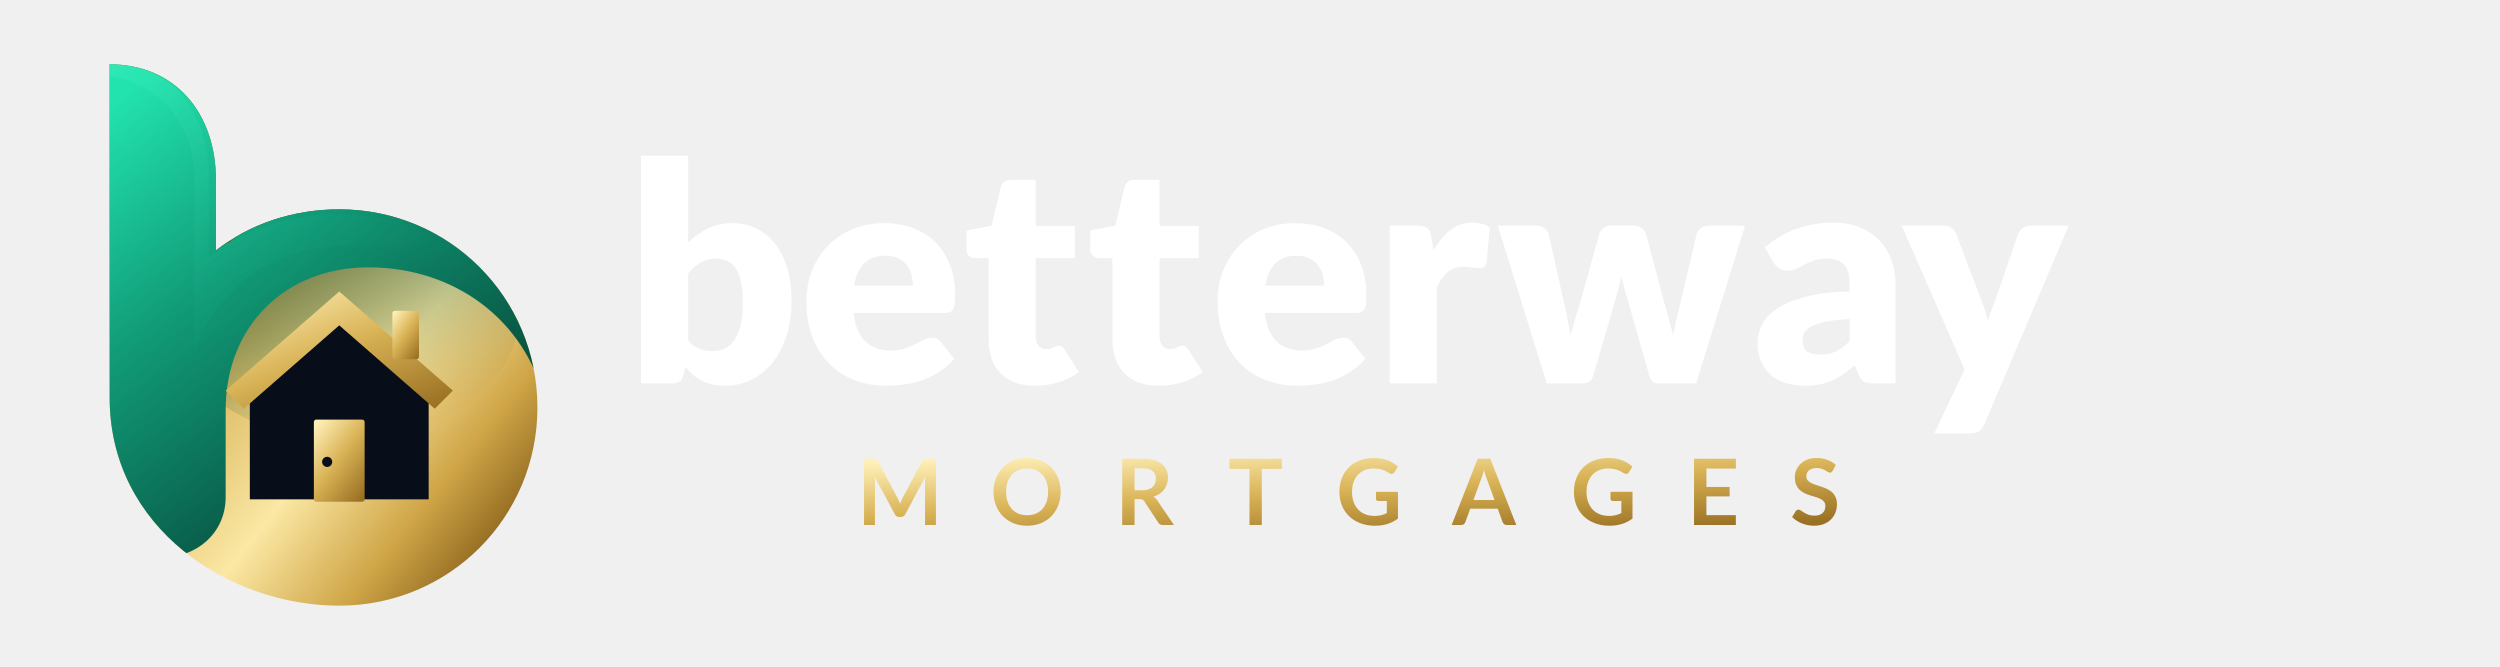
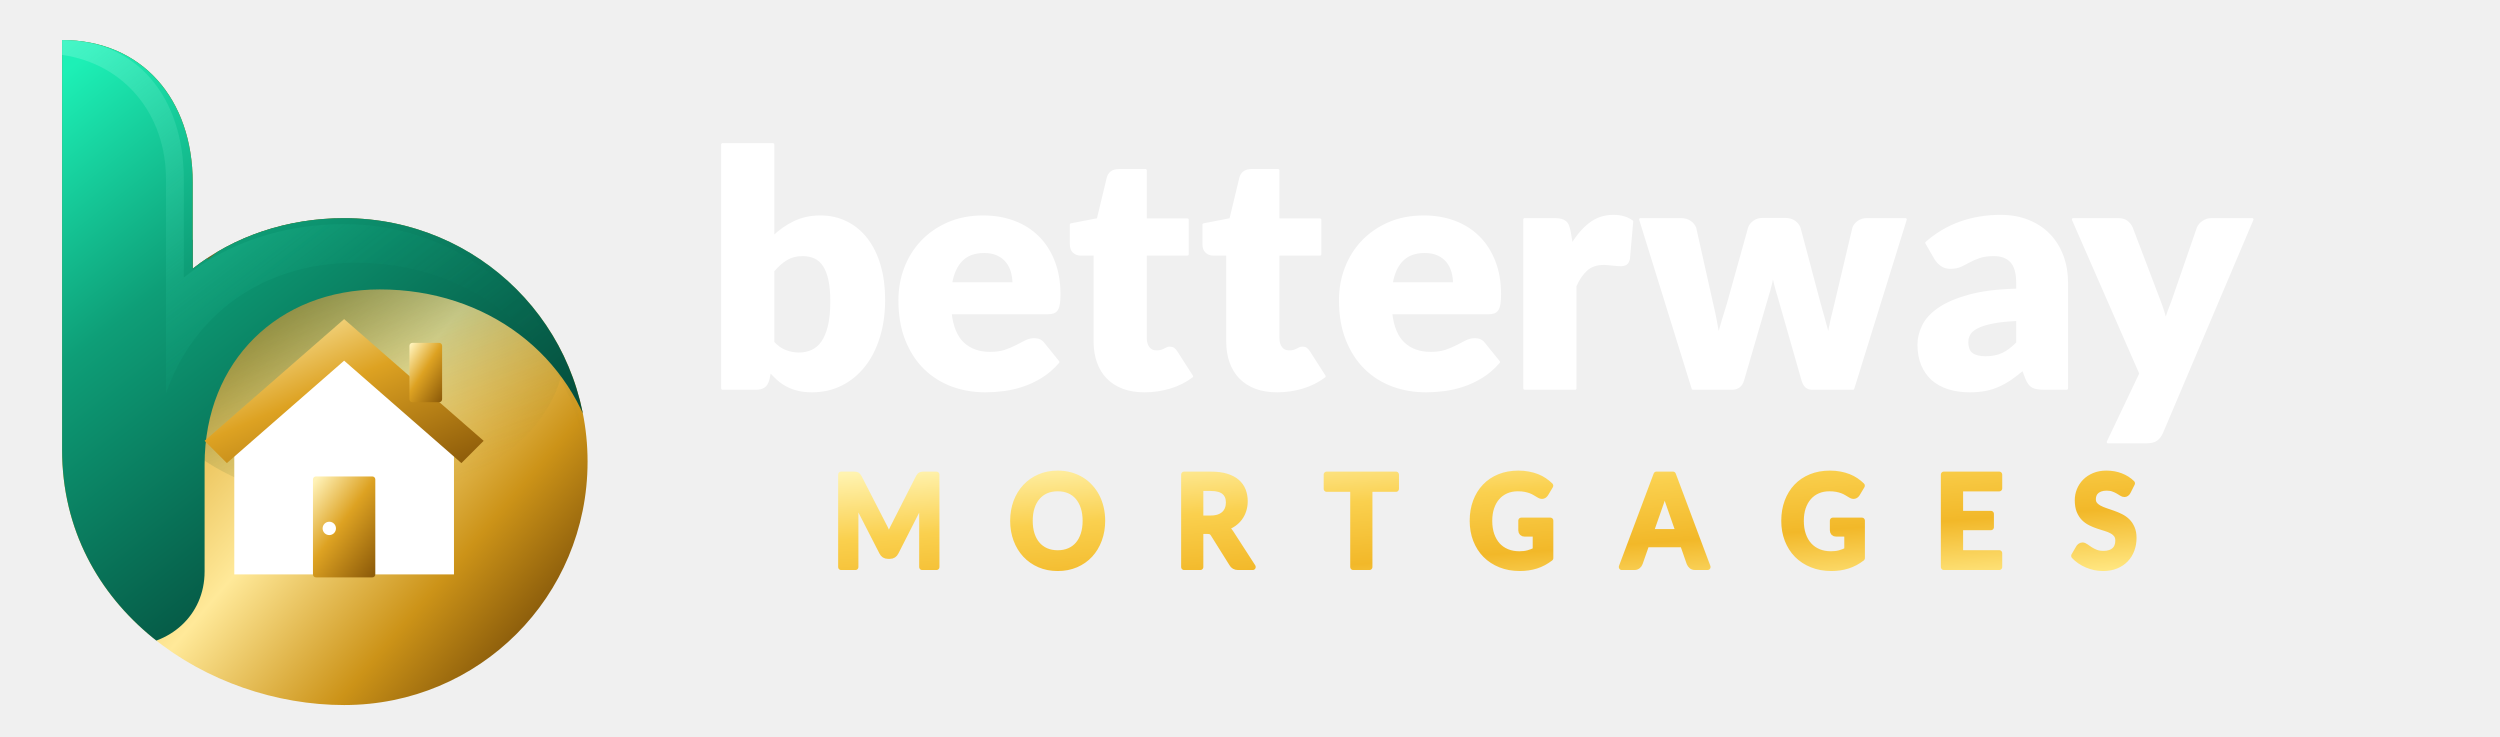
- <svg xmlns="http://www.w3.org/2000/svg" viewBox="0 0 1200 320" width="1200" height="320">
+ <svg xmlns="http://www.w3.org/2000/svg" viewBox="0 0 1120 330" width="1120" height="330">
  <defs>
-     <linearGradient id="bw-emerald" x1="12%" y1="4%" x2="72%" y2="96%">
-       <stop offset="0%" stop-color="#22E2AD" />
-       <stop offset="38%" stop-color="#119C78" />
-       <stop offset="78%" stop-color="#095E4A" />
-       <stop offset="100%" stop-color="#053B2E" />
+     <linearGradient id="bw-emerald" x1="10%" y1="2%" x2="76%" y2="96%">
+       <stop offset="0%" stop-color="#1DF0B6" />
+       <stop offset="34%" stop-color="#0E9E77" />
+       <stop offset="74%" stop-color="#065E49" />
+       <stop offset="100%" stop-color="#033A2C" />
    </linearGradient>
    <linearGradient id="bw-emerald-hi" x1="0%" y1="0%" x2="100%" y2="100%">
-       <stop offset="0%" stop-color="#34F0BC" stop-opacity="0.55" />
-       <stop offset="60%" stop-color="#119C78" stop-opacity="0.10" />
-       <stop offset="100%" stop-color="#053B2E" stop-opacity="0" />
+       <stop offset="0%" stop-color="#5CFAD0" stop-opacity="0.65" />
+       <stop offset="55%" stop-color="#11A57E" stop-opacity="0.16" />
+       <stop offset="100%" stop-color="#033A2C" stop-opacity="0" />
    </linearGradient>
    <linearGradient id="bw-inner-depth" x1="25%" y1="0%" x2="75%" y2="100%">
-       <stop offset="0%" stop-color="#063D2F" stop-opacity="0.72" />
-       <stop offset="52%" stop-color="#0B5442" stop-opacity="0.28" />
-       <stop offset="100%" stop-color="#D4AE52" stop-opacity="0" />
+       <stop offset="0%" stop-color="#053A2C" stop-opacity="0.68" />
+       <stop offset="52%" stop-color="#0B5744" stop-opacity="0.24" />
+       <stop offset="100%" stop-color="#D9A324" stop-opacity="0" />
    </linearGradient>
-     <linearGradient id="bw-gold" x1="15%" y1="15%" x2="88%" y2="85%">
-       <stop offset="0%" stop-color="#8C651D" />
-       <stop offset="32%" stop-color="#D4AE52" />
-       <stop offset="62%" stop-color="#FBE8A4" />
-       <stop offset="84%" stop-color="#CFA547" />
-       <stop offset="100%" stop-color="#8F671E" />
+     <linearGradient id="bw-gold" x1="14%" y1="12%" x2="88%" y2="88%">
+       <stop offset="0%" stop-color="#8A5C0C" />
+       <stop offset="28%" stop-color="#D9A124" />
+       <stop offset="58%" stop-color="#FFE999" />
+       <stop offset="82%" stop-color="#CC9318" />
+       <stop offset="100%" stop-color="#7B4F08" />
    </linearGradient>
-     <linearGradient id="bw-gold-roof" x1="10%" y1="0%" x2="90%" y2="100%">
-       <stop offset="0%" stop-color="#FFF0B8" />
-       <stop offset="48%" stop-color="#D9B356" />
-       <stop offset="100%" stop-color="#9A7123" />
+     <linearGradient id="bw-gold-roof" x1="8%" y1="0%" x2="92%" y2="100%">
+       <stop offset="0%" stop-color="#FFF2B8" />
+       <stop offset="46%" stop-color="#DDA222" />
+       <stop offset="100%" stop-color="#8F5D0A" />
    </linearGradient>
-     <linearGradient id="bw-navy-bg" x1="0%" y1="0%" x2="100%" y2="100%">
-       <stop offset="0%" stop-color="#12233D" />
-       <stop offset="100%" stop-color="#070E1A" />
+     <linearGradient id="bw-gold-word-light" x1="0%" y1="0%" x2="100%" y2="100%">
+       <stop offset="0%" stop-color="#7E5103" />
+       <stop offset="32%" stop-color="#B87E09" />
+       <stop offset="58%" stop-color="#9B6604" />
+       <stop offset="85%" stop-color="#B47908" />
+       <stop offset="100%" stop-color="#6B4301" />
+     </linearGradient>
+     <linearGradient id="bw-gold-word-dark" x1="0%" y1="0%" x2="100%" y2="100%">
+       <stop offset="0%" stop-color="#FFF3B0" />
+       <stop offset="35%" stop-color="#FAD04E" />
+       <stop offset="68%" stop-color="#F2B829" />
+       <stop offset="100%" stop-color="#FFE680" />
    </linearGradient>
    <clipPath id="bw-b-clip">
      <path d="M 108,36 C 162,36 196,76 196,132 L 196,190 C 224,168 260,156 298,156 C 389,156 462,229 462,320 C 462,411 389,484 298,484 C 207,484 108,420 108,312 Z" />
    </clipPath>
  </defs>
-   <g transform="translate(-10, 10) scale(0.58)">
+   <g transform="translate(-44, -6) scale(0.665)">
    <g clip-path="url(#bw-b-clip)">
      <rect x="90" y="30" width="390" height="470" fill="url(#bw-gold)" />
      <ellipse cx="302" cy="242" rx="145" ry="105" fill="url(#bw-inner-depth)" />
      <path d="M 96,30 L 206,30 L 206,184 C 232,162 266,150 304,150 C 394,150 468,224 468,314 C 452,248 394,204 322,204 C 254,204 204,252 204,322 L 204,394 C 204,424 180,444 152,444 C 120,444 96,400 96,312 Z" fill="url(#bw-emerald)" />
      <path d="M 108,36 C 158,36 190,74 190,130 L 190,196 C 220,172 258,160 298,160 C 382,160 448,222 458,302 C 442,232 380,186 306,186 C 242,186 196,222 178,274 L 178,130 C 178,86 150,52 108,46 Z" fill="url(#bw-emerald-hi)" />
    </g>
-     <path d="M 298,248 L 372,312 L 372,396 L 224,396 L 224,312 Z" fill="#070E1A" />
+     <path d="M 298,248 L 372,312 L 372,396 L 224,396 L 224,312 Z" fill="#FFFFFF" />
    <path d="M 298,224 L 392,306 L 377,321 L 298,252 L 219,321 L 204,306 Z" fill="url(#bw-gold-roof)" />
    <rect x="342" y="240" width="22" height="40" rx="2" fill="url(#bw-gold-roof)" />
    <rect x="277" y="330" width="42" height="68" rx="2" fill="url(#bw-gold-roof)" />
-     <circle cx="288" cy="365" r="4.2" fill="#070E1A" />
+     <circle cx="288" cy="365" r="4.5" fill="#FFFFFF" />
  </g>
-   <g transform="translate(300, 184)">
-     <path d="M 7.67,-0.00 L 7.67,-109.27 L 30.29,-109.27 L 30.29,-67.59 Q 34.67,-71.84 39.85,-74.35 Q 45.03,-76.88 51.53,-76.88 Q 57.97,-76.88 63.21,-74.23 Q 68.48,-71.61 72.20,-66.75 Q 75.92,-61.91 77.93,-55.05 Q 79.94,-48.18 79.94,-39.72 Q 79.94,-30.52 77.59,-23.00 Q 75.26,-15.47 70.99,-10.11 Q 66.73,-4.75 60.80,-1.78 Q 54.89,1.16 47.75,1.16 Q 44.30,1.16 41.61,0.50 Q 38.92,-0.14 36.64,-1.35 Q 34.38,-2.55 32.51,-4.22 Q 30.66,-5.91 28.90,-7.89 L 28.11,-4.08 Q 27.51,-1.76 26.19,-0.87 Q 24.89,-0.00 22.70,-0.00 L 7.67,-0.00 Z M 43.57,-59.86 Q 39.42,-59.86 36.34,-58.03 Q 33.28,-56.21 30.29,-52.70 L 30.29,-20.58 Q 32.85,-17.75 35.84,-16.61 Q 38.83,-15.47 41.91,-15.47 Q 45.12,-15.47 47.81,-16.68 Q 50.51,-17.88 52.45,-20.62 Q 54.38,-23.36 55.48,-27.85 Q 56.57,-32.35 56.57,-38.92 Q 56.57,-44.60 55.73,-48.57 Q 54.89,-52.56 53.24,-55.07 Q 51.60,-57.60 49.16,-58.72 Q 46.72,-59.86 43.57,-59.86 Z M 124.45,-76.88 Q 131.98,-76.88 138.21,-74.53 Q 144.46,-72.20 148.95,-67.73 Q 153.45,-63.28 155.96,-56.83 Q 158.49,-50.37 158.49,-42.20 Q 158.49,-39.65 158.26,-38.03 Q 158.03,-36.43 157.44,-35.47 Q 156.87,-34.54 155.89,-34.17 Q 154.91,-33.81 153.38,-33.81 L 109.72,-33.81 Q 110.81,-24.32 115.49,-20.03 Q 120.16,-15.76 127.53,-15.76 Q 131.48,-15.76 134.31,-16.70 Q 137.16,-17.66 139.37,-18.82 Q 141.61,-20.01 143.48,-20.94 Q 145.35,-21.90 147.38,-21.90 Q 150.09,-21.90 151.46,-19.94 L 158.03,-11.82 Q 154.54,-7.80 150.48,-5.29 Q 146.44,-2.78 142.15,-1.35 Q 137.89,0.07 133.62,0.62 Q 129.36,1.16 125.48,1.16 Q 117.52,1.16 110.54,-1.41 Q 103.58,-4.01 98.35,-9.12 Q 93.15,-14.23 90.12,-21.83 Q 87.09,-29.43 87.09,-39.49 Q 87.09,-47.09 89.66,-53.86 Q 92.26,-60.66 97.12,-65.77 Q 101.98,-70.88 108.87,-73.87 Q 115.78,-76.88 124.45,-76.88 Z M 124.91,-61.25 Q 118.41,-61.25 114.76,-57.56 Q 111.11,-53.88 109.94,-46.95 L 138.19,-46.95 Q 138.19,-49.64 137.48,-52.20 Q 136.79,-54.75 135.22,-56.76 Q 133.67,-58.77 131.11,-60.00 Q 128.56,-61.25 124.91,-61.25 Z M 196.73,1.16 Q 191.32,1.16 187.20,-0.39 Q 183.09,-1.96 180.26,-4.84 Q 177.45,-7.73 176.00,-11.82 Q 174.53,-15.92 174.53,-20.94 L 174.53,-60.09 L 168.12,-60.09 Q 166.37,-60.09 165.11,-61.21 Q 163.88,-62.35 163.88,-64.54 L 163.88,-73.36 L 175.93,-75.69 L 180.38,-94.17 Q 181.26,-97.68 185.35,-97.68 L 197.16,-97.68 L 197.16,-75.55 L 215.94,-75.55 L 215.94,-60.09 L 197.16,-60.09 L 197.16,-22.49 Q 197.16,-19.85 198.44,-18.14 Q 199.72,-16.43 202.14,-16.43 Q 203.37,-16.43 204.21,-16.68 Q 205.06,-16.93 205.67,-17.25 Q 206.29,-17.59 206.84,-17.84 Q 207.38,-18.11 208.12,-18.11 Q 209.14,-18.11 209.76,-17.63 Q 210.40,-17.16 211.03,-16.13 L 217.90,-5.41 Q 213.52,-2.12 208.05,-0.48 Q 202.57,1.16 196.73,1.16 Z M 256.14,1.16 Q 250.74,1.16 246.61,-0.39 Q 242.50,-1.96 239.67,-4.84 Q 236.87,-7.73 235.41,-11.82 Q 233.95,-15.92 233.95,-20.94 L 233.95,-60.09 L 227.54,-60.09 Q 225.78,-60.09 224.53,-61.21 Q 223.30,-62.35 223.30,-64.54 L 223.30,-73.36 L 235.34,-75.69 L 239.79,-94.17 Q 240.68,-97.68 244.76,-97.68 L 256.58,-97.68 L 256.58,-75.55 L 275.35,-75.55 L 275.35,-60.09 L 256.58,-60.09 L 256.58,-22.49 Q 256.58,-19.85 257.86,-18.14 Q 259.13,-16.43 261.55,-16.43 Q 262.78,-16.43 263.63,-16.68 Q 264.47,-16.93 265.09,-17.25 Q 265.70,-17.59 266.25,-17.84 Q 266.80,-18.11 267.53,-18.11 Q 268.56,-18.11 269.17,-17.63 Q 269.81,-17.16 270.45,-16.13 L 277.31,-5.41 Q 272.94,-2.12 267.46,-0.48 Q 261.99,1.16 256.14,1.16 Z M 321.83,-76.88 Q 329.36,-76.88 335.59,-74.53 Q 341.84,-72.20 346.33,-67.73 Q 350.83,-63.28 353.34,-56.83 Q 355.87,-50.37 355.87,-42.20 Q 355.87,-39.65 355.64,-38.03 Q 355.41,-36.43 354.82,-35.47 Q 354.25,-34.54 353.27,-34.17 Q 352.29,-33.81 350.76,-33.81 L 307.10,-33.81 Q 308.19,-24.32 312.87,-20.03 Q 317.54,-15.76 324.91,-15.76 Q 328.86,-15.76 331.69,-16.70 Q 334.54,-17.66 336.75,-18.82 Q 338.99,-20.01 340.86,-20.94 Q 342.73,-21.90 344.76,-21.90 Q 347.47,-21.90 348.84,-19.94 L 355.41,-11.82 Q 351.92,-7.80 347.86,-5.29 Q 343.82,-2.78 339.53,-1.35 Q 335.27,0.07 331.00,0.62 Q 326.74,1.16 322.86,1.16 Q 314.90,1.16 307.92,-1.41 Q 300.96,-4.01 295.73,-9.12 Q 290.53,-14.23 287.50,-21.83 Q 284.46,-29.43 284.46,-39.49 Q 284.46,-47.09 287.04,-53.86 Q 289.64,-60.66 294.50,-65.77 Q 299.36,-70.88 306.25,-73.87 Q 313.16,-76.88 321.83,-76.88 Z M 322.29,-61.25 Q 315.79,-61.25 312.14,-57.56 Q 308.49,-53.88 307.32,-46.95 L 335.56,-46.95 Q 335.56,-49.64 334.86,-52.20 Q 334.17,-54.75 332.60,-56.76 Q 331.05,-58.77 328.49,-60.00 Q 325.94,-61.25 322.29,-61.25 Z M 367.03,-0.00 L 367.03,-75.69 L 380.47,-75.69 Q 382.13,-75.69 383.28,-75.40 Q 384.42,-75.12 385.17,-74.48 Q 385.94,-73.87 386.33,-72.84 Q 386.74,-71.84 387.04,-70.38 L 388.13,-63.94 Q 391.72,-70.08 396.28,-73.62 Q 400.84,-77.15 406.75,-77.15 Q 411.86,-77.15 415.08,-74.76 L 413.62,-58.10 Q 413.25,-56.51 412.41,-55.91 Q 411.56,-55.34 410.10,-55.34 Q 409.51,-55.34 408.55,-55.41 Q 407.62,-55.48 406.59,-55.59 Q 405.59,-55.71 404.51,-55.80 Q 403.46,-55.91 402.57,-55.91 Q 397.62,-55.91 394.66,-53.24 Q 391.72,-50.60 389.66,-45.92 L 389.66,-0.00 L 367.03,-0.00 Z M 418.94,-75.69 L 437.05,-75.69 Q 439.45,-75.69 441.09,-74.55 Q 442.73,-73.43 443.33,-71.77 L 450.92,-37.82 Q 451.86,-33.95 452.54,-30.29 Q 453.25,-26.64 453.84,-23.06 Q 454.85,-26.64 455.90,-30.29 Q 456.97,-33.95 458.22,-37.82 L 467.71,-71.84 Q 468.28,-73.50 469.88,-74.64 Q 471.50,-75.78 473.69,-75.78 L 483.77,-75.78 Q 486.17,-75.78 487.81,-74.64 Q 489.45,-73.50 490.05,-71.84 L 499.10,-37.82 Q 500.20,-33.95 501.20,-30.29 Q 502.23,-26.64 503.19,-22.93 Q 503.76,-26.58 504.56,-30.23 Q 505.38,-33.88 506.40,-37.82 L 514.43,-71.77 Q 515.00,-73.43 516.60,-74.55 Q 518.22,-75.69 520.41,-75.69 L 537.63,-75.69 L 514.14,-0.00 L 495.73,-0.00 Q 494.27,-0.00 493.24,-0.87 Q 492.24,-1.76 491.64,-3.79 L 480.85,-41.54 Q 480.03,-44.10 479.42,-46.56 Q 478.80,-49.05 478.30,-51.53 Q 477.77,-48.98 477.16,-46.45 Q 476.54,-43.94 475.74,-41.38 L 464.79,-3.79 Q 463.70,-0.00 459.96,-0.00 L 442.44,-0.00 L 418.94,-75.69 Z M 599.53,-0.00 Q 596.32,-0.00 594.68,-0.87 Q 593.03,-1.76 591.94,-4.52 L 590.34,-8.69 Q 587.49,-6.27 584.87,-4.45 Q 582.24,-2.62 579.41,-1.35 Q 576.61,-0.07 573.44,0.55 Q 570.27,1.16 566.39,1.16 Q 561.21,1.16 556.97,-0.18 Q 552.75,-1.53 549.78,-4.15 Q 546.84,-6.80 545.22,-10.70 Q 543.62,-14.60 543.62,-19.71 Q 543.62,-23.72 545.65,-27.95 Q 547.70,-32.19 552.75,-35.66 Q 557.79,-39.12 566.32,-41.45 Q 574.85,-43.80 587.85,-44.10 L 587.85,-47.31 Q 587.85,-53.95 585.12,-56.89 Q 582.38,-59.86 577.34,-59.86 Q 573.32,-59.86 570.77,-58.97 Q 568.21,-58.10 566.21,-57.01 Q 564.20,-55.91 562.30,-55.02 Q 560.41,-54.16 557.79,-54.16 Q 555.44,-54.16 553.82,-55.32 Q 552.22,-56.51 551.22,-58.10 L 547.11,-65.20 Q 553.98,-71.24 562.33,-74.19 Q 570.70,-77.15 580.26,-77.15 Q 587.12,-77.15 592.62,-74.92 Q 598.14,-72.70 601.98,-68.71 Q 605.81,-64.74 607.84,-59.27 Q 609.89,-53.79 609.89,-47.31 L 609.89,-0.00 L 599.53,-0.00 Z M 573.55,-13.80 Q 577.93,-13.80 581.22,-15.33 Q 584.50,-16.86 587.85,-20.30 L 587.85,-30.80 Q 581.06,-30.52 576.68,-29.63 Q 572.30,-28.77 569.74,-27.44 Q 567.19,-26.14 566.21,-24.45 Q 565.22,-22.77 565.22,-20.80 Q 565.22,-16.93 567.35,-15.35 Q 569.47,-13.80 573.55,-13.80 Z M 652.51,19.64 Q 651.49,21.90 650.03,22.95 Q 648.57,24.02 645.37,24.02 L 628.42,24.02 L 643.02,-6.64 L 612.80,-75.69 L 632.80,-75.69 Q 635.43,-75.69 636.84,-74.53 Q 638.28,-73.36 638.94,-71.77 L 651.35,-39.12 Q 653.11,-34.61 654.20,-30.07 Q 654.93,-32.42 655.75,-34.70 Q 656.60,-37.00 657.49,-39.28 L 668.73,-71.77 Q 669.37,-73.43 671.06,-74.55 Q 672.75,-75.69 674.71,-75.69 L 692.96,-75.69 L 652.51,19.64 Z" fill="#FFFFFF" />
-     <path d="M 19.51,-13.20 Q 19.89,-12.50 20.21,-11.74 Q 20.53,-10.98 20.83,-10.21 Q 21.14,-11.02 21.47,-11.78 Q 21.80,-12.54 22.18,-13.24 L 31.57,-30.87 Q 31.75,-31.20 31.94,-31.39 Q 32.14,-31.59 32.37,-31.68 Q 32.60,-31.77 32.89,-31.79 Q 33.18,-31.81 33.57,-31.81 L 38.04,-31.81 L 38.04,-0.00 L 32.82,-0.00 L 32.82,-20.55 Q 32.82,-21.12 32.86,-21.80 Q 32.89,-22.48 32.96,-23.19 L 23.34,-5.15 Q 22.66,-3.85 21.25,-3.85 L 20.42,-3.85 Q 19.01,-3.85 18.33,-5.15 L 8.60,-23.25 Q 8.67,-22.53 8.71,-21.84 Q 8.76,-21.14 8.76,-20.55 L 8.76,-0.00 L 3.54,-0.00 L 3.54,-31.81 L 8.01,-31.81 Q 8.40,-31.81 8.69,-31.79 Q 8.98,-31.77 9.21,-31.68 Q 9.44,-31.59 9.62,-31.39 Q 9.81,-31.20 9.99,-30.87 L 19.51,-13.20 L 19.51,-13.20 Z M 97.92,-15.91 Q 97.92,-12.41 96.76,-9.43 Q 95.61,-6.45 93.50,-4.27 Q 91.39,-2.09 88.42,-0.87 Q 85.45,0.35 81.82,0.35 Q 78.21,0.35 75.24,-0.87 Q 72.27,-2.09 70.14,-4.27 Q 68.02,-6.45 66.85,-9.43 Q 65.69,-12.41 65.69,-15.91 Q 65.69,-19.40 66.85,-22.39 Q 68.02,-25.37 70.14,-27.54 Q 72.27,-29.72 75.24,-30.94 Q 78.21,-32.16 81.82,-32.16 Q 84.24,-32.16 86.37,-31.60 Q 88.50,-31.04 90.28,-30.02 Q 92.07,-29.00 93.49,-27.53 Q 94.91,-26.07 95.90,-24.26 Q 96.89,-22.46 97.40,-20.35 Q 97.92,-18.24 97.92,-15.91 Z M 91.87,-15.91 Q 91.87,-18.52 91.16,-20.60 Q 90.46,-22.68 89.16,-24.13 Q 87.87,-25.59 86.01,-26.36 Q 84.15,-27.13 81.82,-27.13 Q 79.48,-27.13 77.62,-26.36 Q 75.77,-25.59 74.46,-24.13 Q 73.15,-22.68 72.44,-20.60 Q 71.74,-18.52 71.74,-15.91 Q 71.74,-13.29 72.44,-11.21 Q 73.15,-9.13 74.46,-7.69 Q 75.77,-6.25 77.62,-5.48 Q 79.48,-4.71 81.82,-4.71 Q 84.15,-4.71 86.01,-5.48 Q 87.87,-6.25 89.16,-7.69 Q 90.46,-9.13 91.16,-11.21 Q 91.87,-13.29 91.87,-15.91 Z M 133.38,-12.43 L 133.38,-0.00 L 127.46,-0.00 L 127.46,-31.81 L 137.16,-31.81 Q 140.40,-31.81 142.72,-31.14 Q 145.04,-30.47 146.52,-29.26 Q 148.01,-28.05 148.71,-26.37 Q 149.42,-24.68 149.42,-22.66 Q 149.42,-21.05 148.94,-19.62 Q 148.47,-18.19 147.58,-17.02 Q 146.69,-15.86 145.38,-14.98 Q 144.07,-14.10 142.40,-13.57 Q 143.52,-12.94 144.34,-11.75 L 152.30,-0.00 L 146.95,-0.00 Q 145.44,-0.00 144.75,-1.19 L 138.07,-11.37 Q 137.69,-11.95 137.24,-12.19 Q 136.79,-12.43 135.91,-12.43 L 133.38,-12.43 Z M 133.38,-16.68 L 137.08,-16.68 Q 138.75,-16.68 139.99,-17.09 Q 141.23,-17.51 142.03,-18.25 Q 142.84,-18.99 143.23,-20.00 Q 143.63,-21.01 143.63,-22.22 Q 143.63,-24.64 142.03,-25.94 Q 140.44,-27.24 137.16,-27.24 L 133.38,-27.24 L 133.38,-16.68 Z M 204.06,-31.81 L 204.06,-26.95 L 194.47,-26.95 L 194.47,-0.00 L 188.55,-0.00 L 188.55,-26.95 L 178.96,-26.95 L 178.96,-31.81 L 204.06,-31.81 Z M 259.83,-3.08 Q 257.41,-1.30 254.67,-0.47 Q 251.93,0.35 248.80,0.35 Q 244.91,0.35 241.75,-0.86 Q 238.60,-2.07 236.36,-4.22 Q 234.13,-6.38 232.92,-9.37 Q 231.71,-12.36 231.71,-15.91 Q 231.71,-19.49 232.87,-22.48 Q 234.04,-25.48 236.19,-27.63 Q 238.33,-29.79 241.39,-30.97 Q 244.45,-32.16 248.25,-32.16 Q 250.19,-32.16 251.87,-31.85 Q 253.56,-31.55 255.00,-31.01 Q 256.44,-30.47 257.62,-29.70 Q 258.81,-28.93 259.80,-28.01 L 258.11,-25.32 Q 257.71,-24.68 257.07,-24.54 Q 256.44,-24.40 255.69,-24.86 Q 254.96,-25.28 254.23,-25.69 Q 253.51,-26.11 252.62,-26.42 Q 251.73,-26.73 250.62,-26.93 Q 249.51,-27.13 248.06,-27.13 Q 245.70,-27.13 243.80,-26.33 Q 241.90,-25.54 240.55,-24.06 Q 239.21,-22.59 238.48,-20.52 Q 237.76,-18.46 237.76,-15.91 Q 237.76,-13.18 238.54,-11.03 Q 239.32,-8.89 240.74,-7.40 Q 242.16,-5.92 244.16,-5.14 Q 246.16,-4.36 248.63,-4.36 Q 250.39,-4.36 251.77,-4.72 Q 253.16,-5.08 254.48,-5.72 L 254.48,-11.51 L 250.48,-11.51 Q 249.90,-11.51 249.59,-11.82 Q 249.27,-12.14 249.27,-12.61 L 249.27,-15.95 L 259.83,-15.95 L 259.83,-3.08 L 259.83,-3.08 Z M 316.63,-0.00 L 312.05,-0.00 Q 311.28,-0.00 310.80,-0.39 Q 310.32,-0.77 310.07,-1.34 L 307.70,-7.83 L 294.52,-7.83 L 292.14,-1.34 Q 291.97,-0.84 291.46,-0.42 Q 290.96,-0.00 290.21,-0.00 L 285.59,-0.00 L 298.11,-31.81 L 304.13,-31.81 L 316.63,-0.00 Z M 296.04,-12.01 L 306.18,-12.01 L 302.31,-22.59 Q 302.02,-23.30 301.71,-24.25 Q 301.41,-25.21 301.10,-26.33 Q 300.79,-25.21 300.49,-24.24 Q 300.20,-23.28 299.91,-22.55 L 296.04,-12.01 Z M 372.40,-3.08 Q 369.98,-1.30 367.23,-0.47 Q 364.50,0.35 361.37,0.35 Q 357.48,0.35 354.32,-0.86 Q 351.17,-2.07 348.93,-4.22 Q 346.70,-6.38 345.49,-9.37 Q 344.28,-12.36 344.28,-15.91 Q 344.28,-19.49 345.44,-22.48 Q 346.61,-25.48 348.75,-27.63 Q 350.90,-29.79 353.96,-30.97 Q 357.02,-32.16 360.82,-32.16 Q 362.76,-32.16 364.44,-31.85 Q 366.13,-31.55 367.56,-31.01 Q 369.01,-30.47 370.19,-29.70 Q 371.38,-28.93 372.37,-28.01 L 370.68,-25.32 Q 370.28,-24.68 369.64,-24.54 Q 369.01,-24.40 368.26,-24.86 Q 367.53,-25.28 366.80,-25.69 Q 366.08,-26.11 365.19,-26.42 Q 364.30,-26.73 363.19,-26.93 Q 362.08,-27.13 360.63,-27.13 Q 358.27,-27.13 356.37,-26.33 Q 354.47,-25.54 353.12,-24.06 Q 351.78,-22.59 351.05,-20.52 Q 350.33,-18.46 350.33,-15.91 Q 350.33,-13.18 351.11,-11.03 Q 351.89,-8.89 353.31,-7.40 Q 354.73,-5.92 356.73,-5.14 Q 358.73,-4.36 361.20,-4.36 Q 362.96,-4.36 364.34,-4.72 Q 365.73,-5.08 367.05,-5.72 L 367.05,-11.51 L 363.05,-11.51 Q 362.47,-11.51 362.15,-11.82 Q 361.84,-12.14 361.84,-12.61 L 361.84,-15.95 L 372.40,-15.95 L 372.40,-3.08 L 372.40,-3.08 Z M 422.01,-31.81 L 422.01,-27.10 L 407.88,-27.10 L 407.88,-18.28 L 419.01,-18.28 L 419.01,-13.73 L 407.88,-13.73 L 407.88,-4.73 L 422.01,-4.73 L 422.01,-0.00 L 401.94,-0.00 L 401.94,-31.81 L 422.01,-31.81 Z M 468.49,-26.03 Q 468.23,-25.56 467.92,-25.36 Q 467.63,-25.15 467.19,-25.15 Q 466.73,-25.15 466.18,-25.49 Q 465.65,-25.83 464.90,-26.24 Q 464.16,-26.66 463.15,-27.00 Q 462.16,-27.35 460.79,-27.35 Q 459.56,-27.35 458.63,-27.05 Q 457.71,-26.75 457.08,-26.22 Q 456.46,-25.70 456.15,-24.96 Q 455.84,-24.22 455.84,-23.34 Q 455.84,-22.22 456.46,-21.47 Q 457.10,-20.72 458.13,-20.19 Q 459.16,-19.67 460.48,-19.25 Q 461.80,-18.83 463.19,-18.36 Q 464.58,-17.89 465.90,-17.26 Q 467.22,-16.63 468.25,-15.68 Q 469.28,-14.72 469.90,-13.33 Q 470.54,-11.95 470.54,-9.97 Q 470.54,-7.81 469.79,-5.93 Q 469.06,-4.05 467.64,-2.65 Q 466.23,-1.25 464.18,-0.45 Q 462.13,0.35 459.49,0.35 Q 457.98,0.35 456.50,0.06 Q 455.03,-0.24 453.67,-0.79 Q 452.32,-1.34 451.13,-2.11 Q 449.95,-2.88 449.02,-3.83 L 450.76,-6.67 Q 450.98,-6.97 451.33,-7.18 Q 451.68,-7.39 452.08,-7.39 Q 452.63,-7.39 453.27,-6.94 Q 453.91,-6.49 454.79,-5.94 Q 455.67,-5.39 456.84,-4.94 Q 458.02,-4.49 459.67,-4.49 Q 462.20,-4.49 463.58,-5.69 Q 464.97,-6.89 464.97,-9.13 Q 464.97,-10.38 464.34,-11.17 Q 463.72,-11.97 462.68,-12.51 Q 461.65,-13.05 460.33,-13.42 Q 459.01,-13.79 457.64,-14.23 Q 456.28,-14.67 454.96,-15.29 Q 453.64,-15.91 452.60,-16.90 Q 451.57,-17.89 450.94,-19.37 Q 450.32,-20.86 450.32,-23.03 Q 450.32,-24.77 451.01,-26.42 Q 451.71,-28.07 453.03,-29.34 Q 454.35,-30.62 456.28,-31.39 Q 458.22,-32.16 460.73,-32.16 Q 463.54,-32.16 465.91,-31.28 Q 468.29,-30.40 469.97,-28.82 L 468.49,-26.03 Z" transform="translate(111.2, 68)" fill="url(#bw-gold-roof)" />
+   <g transform="translate(316, 174)">
+     <path d="M 7.67,-0.00 L 7.67,-109.27 L 30.29,-109.27 L 30.29,-67.59 Q 34.67,-71.84 39.85,-74.35 Q 45.03,-76.88 51.53,-76.88 Q 57.97,-76.88 63.21,-74.23 Q 68.48,-71.61 72.20,-66.75 Q 75.92,-61.91 77.93,-55.05 Q 79.94,-48.18 79.94,-39.72 Q 79.94,-30.52 77.59,-23.00 Q 75.26,-15.47 70.99,-10.11 Q 66.73,-4.75 60.80,-1.78 Q 54.89,1.16 47.75,1.16 Q 44.30,1.16 41.61,0.50 Q 38.92,-0.14 36.64,-1.35 Q 34.38,-2.55 32.51,-4.22 Q 30.66,-5.91 28.90,-7.89 L 28.11,-4.08 Q 27.51,-1.76 26.19,-0.87 Q 24.89,-0.00 22.70,-0.00 L 7.67,-0.00 Z M 43.57,-59.86 Q 39.42,-59.86 36.34,-58.03 Q 33.28,-56.21 30.29,-52.70 L 30.29,-20.58 Q 32.85,-17.75 35.84,-16.61 Q 38.83,-15.47 41.91,-15.47 Q 45.12,-15.47 47.81,-16.68 Q 50.51,-17.88 52.45,-20.62 Q 54.38,-23.36 55.48,-27.85 Q 56.57,-32.35 56.57,-38.92 Q 56.57,-44.60 55.73,-48.57 Q 54.89,-52.56 53.24,-55.07 Q 51.60,-57.60 49.16,-58.72 Q 46.72,-59.86 43.57,-59.86 Z M 124.45,-76.88 Q 131.98,-76.88 138.21,-74.53 Q 144.46,-72.20 148.95,-67.73 Q 153.45,-63.28 155.96,-56.83 Q 158.49,-50.37 158.49,-42.20 Q 158.49,-39.65 158.26,-38.03 Q 158.03,-36.43 157.44,-35.47 Q 156.87,-34.54 155.89,-34.17 Q 154.91,-33.81 153.38,-33.81 L 109.72,-33.81 Q 110.81,-24.32 115.49,-20.03 Q 120.16,-15.76 127.53,-15.76 Q 131.48,-15.76 134.31,-16.70 Q 137.16,-17.66 139.37,-18.82 Q 141.61,-20.01 143.48,-20.94 Q 145.35,-21.90 147.38,-21.90 Q 150.09,-21.90 151.46,-19.94 L 158.03,-11.82 Q 154.54,-7.80 150.48,-5.29 Q 146.44,-2.78 142.15,-1.35 Q 137.89,0.07 133.62,0.62 Q 129.36,1.16 125.48,1.16 Q 117.52,1.16 110.54,-1.41 Q 103.58,-4.01 98.35,-9.12 Q 93.15,-14.23 90.12,-21.83 Q 87.09,-29.43 87.09,-39.49 Q 87.09,-47.09 89.66,-53.86 Q 92.26,-60.66 97.12,-65.77 Q 101.98,-70.88 108.87,-73.87 Q 115.78,-76.88 124.45,-76.88 Z M 124.91,-61.25 Q 118.41,-61.25 114.76,-57.56 Q 111.11,-53.88 109.94,-46.95 L 138.19,-46.95 Q 138.19,-49.64 137.48,-52.20 Q 136.79,-54.75 135.22,-56.76 Q 133.67,-58.77 131.11,-60.00 Q 128.56,-61.25 124.91,-61.25 Z M 196.73,1.16 Q 191.32,1.16 187.20,-0.39 Q 183.09,-1.96 180.26,-4.84 Q 177.45,-7.73 176.00,-11.82 Q 174.53,-15.92 174.53,-20.94 L 174.53,-60.09 L 168.12,-60.09 Q 166.37,-60.09 165.11,-61.21 Q 163.88,-62.35 163.88,-64.54 L 163.88,-73.36 L 175.93,-75.69 L 180.38,-94.17 Q 181.26,-97.68 185.35,-97.68 L 197.16,-97.68 L 197.16,-75.55 L 215.94,-75.55 L 215.94,-60.09 L 197.16,-60.09 L 197.16,-22.49 Q 197.16,-19.85 198.44,-18.14 Q 199.72,-16.43 202.14,-16.43 Q 203.37,-16.43 204.21,-16.68 Q 205.06,-16.93 205.67,-17.25 Q 206.29,-17.59 206.84,-17.84 Q 207.38,-18.11 208.12,-18.11 Q 209.14,-18.11 209.76,-17.63 Q 210.40,-17.16 211.03,-16.13 L 217.90,-5.41 Q 213.52,-2.12 208.05,-0.48 Q 202.57,1.16 196.73,1.16 Z M 256.14,1.16 Q 250.74,1.16 246.61,-0.39 Q 242.50,-1.96 239.67,-4.84 Q 236.87,-7.73 235.41,-11.82 Q 233.95,-15.92 233.95,-20.94 L 233.95,-60.09 L 227.54,-60.09 Q 225.78,-60.09 224.53,-61.21 Q 223.30,-62.35 223.30,-64.54 L 223.30,-73.36 L 235.34,-75.69 L 239.79,-94.17 Q 240.68,-97.68 244.76,-97.68 L 256.58,-97.68 L 256.58,-75.55 L 275.35,-75.55 L 275.35,-60.09 L 256.58,-60.09 L 256.58,-22.49 Q 256.58,-19.85 257.86,-18.14 Q 259.13,-16.43 261.55,-16.43 Q 262.78,-16.43 263.63,-16.68 Q 264.47,-16.93 265.09,-17.25 Q 265.70,-17.59 266.25,-17.84 Q 266.80,-18.11 267.53,-18.11 Q 268.56,-18.11 269.17,-17.63 Q 269.81,-17.16 270.45,-16.13 L 277.31,-5.41 Q 272.94,-2.12 267.46,-0.48 Q 261.99,1.16 256.14,1.16 Z M 321.83,-76.88 Q 329.36,-76.88 335.59,-74.53 Q 341.84,-72.20 346.33,-67.73 Q 350.83,-63.28 353.34,-56.83 Q 355.87,-50.37 355.87,-42.20 Q 355.87,-39.65 355.64,-38.03 Q 355.41,-36.43 354.82,-35.47 Q 354.25,-34.54 353.27,-34.17 Q 352.29,-33.81 350.76,-33.81 L 307.10,-33.81 Q 308.19,-24.32 312.87,-20.03 Q 317.54,-15.76 324.91,-15.76 Q 328.86,-15.76 331.69,-16.70 Q 334.54,-17.66 336.75,-18.82 Q 338.99,-20.01 340.86,-20.94 Q 342.73,-21.90 344.76,-21.90 Q 347.47,-21.90 348.84,-19.94 L 355.41,-11.82 Q 351.92,-7.80 347.86,-5.29 Q 343.82,-2.78 339.53,-1.35 Q 335.27,0.07 331.00,0.62 Q 326.74,1.16 322.86,1.16 Q 314.90,1.16 307.92,-1.41 Q 300.96,-4.01 295.73,-9.12 Q 290.53,-14.23 287.50,-21.83 Q 284.46,-29.43 284.46,-39.49 Q 284.46,-47.09 287.04,-53.86 Q 289.64,-60.66 294.50,-65.77 Q 299.36,-70.88 306.25,-73.87 Q 313.16,-76.88 321.83,-76.88 Z M 322.29,-61.25 Q 315.79,-61.25 312.14,-57.56 Q 308.49,-53.88 307.32,-46.95 L 335.56,-46.95 Q 335.56,-49.64 334.86,-52.20 Q 334.17,-54.75 332.60,-56.76 Q 331.05,-58.77 328.49,-60.00 Q 325.94,-61.25 322.29,-61.25 Z M 367.03,-0.00 L 367.03,-75.69 L 380.47,-75.69 Q 382.13,-75.69 383.28,-75.40 Q 384.42,-75.12 385.17,-74.48 Q 385.94,-73.87 386.33,-72.84 Q 386.74,-71.84 387.04,-70.38 L 388.13,-63.94 Q 391.72,-70.08 396.28,-73.62 Q 400.84,-77.15 406.75,-77.15 Q 411.86,-77.15 415.08,-74.76 L 413.62,-58.10 Q 413.25,-56.51 412.41,-55.91 Q 411.56,-55.34 410.10,-55.34 Q 409.51,-55.34 408.55,-55.41 Q 407.62,-55.48 406.59,-55.59 Q 405.59,-55.71 404.51,-55.80 Q 403.46,-55.91 402.57,-55.91 Q 397.62,-55.91 394.66,-53.24 Q 391.72,-50.60 389.66,-45.92 L 389.66,-0.00 L 367.03,-0.00 Z M 418.94,-75.69 L 437.05,-75.69 Q 439.45,-75.69 441.09,-74.55 Q 442.73,-73.43 443.33,-71.77 L 450.92,-37.82 Q 451.86,-33.95 452.54,-30.29 Q 453.25,-26.64 453.84,-23.06 Q 454.85,-26.64 455.90,-30.29 Q 456.97,-33.95 458.22,-37.82 L 467.71,-71.84 Q 468.28,-73.50 469.88,-74.64 Q 471.50,-75.78 473.69,-75.78 L 483.77,-75.78 Q 486.17,-75.78 487.81,-74.64 Q 489.45,-73.50 490.05,-71.84 L 499.10,-37.82 Q 500.20,-33.95 501.20,-30.29 Q 502.23,-26.64 503.19,-22.93 Q 503.76,-26.58 504.56,-30.23 Q 505.38,-33.88 506.40,-37.82 L 514.43,-71.77 Q 515.00,-73.43 516.60,-74.55 Q 518.22,-75.69 520.41,-75.69 L 537.63,-75.69 L 514.14,-0.00 L 495.73,-0.00 Q 494.27,-0.00 493.24,-0.87 Q 492.24,-1.76 491.64,-3.79 L 480.85,-41.54 Q 480.03,-44.10 479.42,-46.56 Q 478.80,-49.05 478.30,-51.53 Q 477.77,-48.98 477.16,-46.45 Q 476.54,-43.94 475.74,-41.38 L 464.79,-3.79 Q 463.70,-0.00 459.96,-0.00 L 442.44,-0.00 L 418.94,-75.69 Z M 599.53,-0.00 Q 596.32,-0.00 594.68,-0.87 Q 593.03,-1.76 591.94,-4.52 L 590.34,-8.69 Q 587.49,-6.27 584.87,-4.45 Q 582.24,-2.62 579.41,-1.35 Q 576.61,-0.07 573.44,0.55 Q 570.27,1.16 566.39,1.16 Q 561.21,1.16 556.97,-0.18 Q 552.75,-1.53 549.78,-4.15 Q 546.84,-6.80 545.22,-10.70 Q 543.62,-14.60 543.62,-19.71 Q 543.62,-23.72 545.65,-27.95 Q 547.70,-32.19 552.75,-35.66 Q 557.79,-39.12 566.32,-41.45 Q 574.85,-43.80 587.85,-44.10 L 587.85,-47.31 Q 587.85,-53.95 585.12,-56.89 Q 582.38,-59.86 577.34,-59.86 Q 573.32,-59.86 570.77,-58.97 Q 568.21,-58.10 566.21,-57.01 Q 564.20,-55.91 562.30,-55.02 Q 560.41,-54.16 557.79,-54.16 Q 555.44,-54.16 553.82,-55.32 Q 552.22,-56.51 551.22,-58.10 L 547.11,-65.20 Q 553.98,-71.24 562.33,-74.19 Q 570.70,-77.15 580.26,-77.15 Q 587.12,-77.15 592.62,-74.92 Q 598.14,-72.70 601.98,-68.71 Q 605.81,-64.74 607.84,-59.27 Q 609.89,-53.79 609.89,-47.31 L 609.89,-0.00 L 599.53,-0.00 Z M 573.55,-13.80 Q 577.93,-13.80 581.22,-15.33 Q 584.50,-16.86 587.85,-20.30 L 587.85,-30.80 Q 581.06,-30.52 576.68,-29.63 Q 572.30,-28.77 569.74,-27.44 Q 567.19,-26.14 566.21,-24.45 Q 565.22,-22.77 565.22,-20.80 Q 565.22,-16.93 567.35,-15.35 Q 569.47,-13.80 573.55,-13.80 Z M 652.51,19.64 Q 651.49,21.90 650.03,22.95 Q 648.57,24.02 645.37,24.02 L 628.42,24.02 L 643.02,-6.64 L 612.80,-75.69 L 632.80,-75.69 Q 635.43,-75.69 636.84,-74.53 Q 638.28,-73.36 638.94,-71.77 L 651.35,-39.12 Q 653.11,-34.61 654.20,-30.07 Q 654.93,-32.42 655.75,-34.70 Q 656.60,-37.00 657.49,-39.28 L 668.73,-71.77 Q 669.37,-73.43 671.06,-74.55 Q 672.75,-75.69 674.71,-75.69 L 692.96,-75.69 L 652.51,19.64 Z" fill="#FFFFFF" stroke="#FFFFFF" stroke-width="1.2" stroke-linejoin="round" paint-order="stroke fill" />
+     <path d="M 19.51,-13.20 Q 19.89,-12.50 20.21,-11.74 Q 20.53,-10.98 20.83,-10.21 Q 21.14,-11.02 21.47,-11.78 Q 21.80,-12.54 22.18,-13.24 L 31.57,-30.87 Q 31.75,-31.20 31.94,-31.39 Q 32.14,-31.59 32.37,-31.68 Q 32.60,-31.77 32.89,-31.79 Q 33.18,-31.81 33.57,-31.81 L 38.04,-31.81 L 38.04,-0.00 L 32.82,-0.00 L 32.82,-20.55 Q 32.82,-21.12 32.86,-21.80 Q 32.89,-22.48 32.96,-23.19 L 23.34,-5.15 Q 22.66,-3.85 21.25,-3.85 L 20.42,-3.85 Q 19.01,-3.85 18.33,-5.15 L 8.60,-23.25 Q 8.67,-22.53 8.71,-21.84 Q 8.76,-21.14 8.76,-20.55 L 8.76,-0.00 L 3.54,-0.00 L 3.54,-31.81 L 8.01,-31.81 Q 8.40,-31.81 8.69,-31.79 Q 8.98,-31.77 9.21,-31.68 Q 9.44,-31.59 9.62,-31.39 Q 9.81,-31.20 9.99,-30.87 L 19.51,-13.20 L 19.51,-13.20 Z M 97.92,-15.91 Q 97.92,-12.41 96.76,-9.43 Q 95.61,-6.45 93.50,-4.27 Q 91.39,-2.09 88.42,-0.87 Q 85.45,0.35 81.82,0.35 Q 78.21,0.35 75.24,-0.87 Q 72.27,-2.09 70.14,-4.27 Q 68.02,-6.45 66.85,-9.43 Q 65.69,-12.41 65.69,-15.91 Q 65.69,-19.40 66.85,-22.39 Q 68.02,-25.37 70.14,-27.54 Q 72.27,-29.72 75.24,-30.94 Q 78.21,-32.16 81.82,-32.16 Q 84.24,-32.16 86.37,-31.60 Q 88.50,-31.04 90.28,-30.02 Q 92.07,-29.00 93.49,-27.53 Q 94.91,-26.07 95.90,-24.26 Q 96.89,-22.46 97.40,-20.35 Q 97.92,-18.24 97.92,-15.91 Z M 91.87,-15.91 Q 91.87,-18.52 91.16,-20.60 Q 90.46,-22.68 89.16,-24.13 Q 87.87,-25.59 86.01,-26.36 Q 84.15,-27.13 81.82,-27.13 Q 79.48,-27.13 77.62,-26.36 Q 75.77,-25.59 74.46,-24.13 Q 73.15,-22.68 72.44,-20.60 Q 71.74,-18.52 71.74,-15.91 Q 71.74,-13.29 72.44,-11.21 Q 73.15,-9.13 74.46,-7.69 Q 75.77,-6.25 77.62,-5.48 Q 79.48,-4.71 81.82,-4.71 Q 84.15,-4.71 86.01,-5.48 Q 87.87,-6.25 89.16,-7.69 Q 90.46,-9.13 91.16,-11.21 Q 91.87,-13.29 91.87,-15.91 Z M 133.38,-12.43 L 133.38,-0.00 L 127.46,-0.00 L 127.46,-31.81 L 137.16,-31.81 Q 140.40,-31.81 142.72,-31.14 Q 145.04,-30.47 146.52,-29.26 Q 148.01,-28.05 148.71,-26.37 Q 149.42,-24.68 149.42,-22.66 Q 149.42,-21.05 148.94,-19.62 Q 148.47,-18.19 147.58,-17.02 Q 146.69,-15.86 145.38,-14.98 Q 144.07,-14.10 142.40,-13.57 Q 143.52,-12.94 144.34,-11.75 L 152.30,-0.00 L 146.95,-0.00 Q 145.44,-0.00 144.75,-1.19 L 138.07,-11.37 Q 137.69,-11.95 137.24,-12.19 Q 136.79,-12.43 135.91,-12.43 L 133.38,-12.43 Z M 133.38,-16.68 L 137.08,-16.68 Q 138.75,-16.68 139.99,-17.09 Q 141.23,-17.51 142.03,-18.25 Q 142.84,-18.99 143.23,-20.00 Q 143.63,-21.01 143.63,-22.22 Q 143.63,-24.64 142.03,-25.94 Q 140.44,-27.24 137.16,-27.24 L 133.38,-27.24 L 133.38,-16.68 Z M 204.06,-31.81 L 204.06,-26.95 L 194.47,-26.95 L 194.47,-0.00 L 188.55,-0.00 L 188.55,-26.95 L 178.96,-26.95 L 178.96,-31.81 L 204.06,-31.81 Z M 259.83,-3.08 Q 257.41,-1.30 254.67,-0.47 Q 251.93,0.35 248.80,0.35 Q 244.91,0.35 241.75,-0.86 Q 238.60,-2.07 236.36,-4.22 Q 234.13,-6.38 232.92,-9.37 Q 231.71,-12.36 231.71,-15.91 Q 231.71,-19.49 232.87,-22.48 Q 234.04,-25.48 236.19,-27.63 Q 238.33,-29.79 241.39,-30.97 Q 244.45,-32.16 248.25,-32.16 Q 250.19,-32.16 251.87,-31.85 Q 253.56,-31.55 255.00,-31.01 Q 256.44,-30.47 257.62,-29.70 Q 258.81,-28.93 259.80,-28.01 L 258.11,-25.32 Q 257.71,-24.68 257.07,-24.54 Q 256.44,-24.40 255.69,-24.86 Q 254.96,-25.28 254.23,-25.69 Q 253.51,-26.11 252.62,-26.42 Q 251.73,-26.73 250.62,-26.93 Q 249.51,-27.13 248.06,-27.13 Q 245.70,-27.13 243.80,-26.33 Q 241.90,-25.54 240.55,-24.06 Q 239.21,-22.59 238.48,-20.52 Q 237.76,-18.46 237.76,-15.91 Q 237.76,-13.18 238.54,-11.03 Q 239.32,-8.89 240.74,-7.40 Q 242.16,-5.92 244.16,-5.14 Q 246.16,-4.36 248.63,-4.36 Q 250.39,-4.36 251.77,-4.72 Q 253.16,-5.08 254.48,-5.72 L 254.48,-11.51 L 250.48,-11.51 Q 249.90,-11.51 249.59,-11.82 Q 249.27,-12.14 249.27,-12.61 L 249.27,-15.95 L 259.83,-15.95 L 259.83,-3.08 L 259.83,-3.08 Z M 316.63,-0.00 L 312.05,-0.00 Q 311.28,-0.00 310.80,-0.39 Q 310.32,-0.77 310.07,-1.34 L 307.70,-7.83 L 294.52,-7.83 L 292.14,-1.34 Q 291.97,-0.84 291.46,-0.42 Q 290.96,-0.00 290.21,-0.00 L 285.59,-0.00 L 298.11,-31.81 L 304.13,-31.81 L 316.63,-0.00 Z M 296.04,-12.01 L 306.18,-12.01 L 302.31,-22.59 Q 302.02,-23.30 301.71,-24.25 Q 301.41,-25.21 301.10,-26.33 Q 300.79,-25.21 300.49,-24.24 Q 300.20,-23.28 299.91,-22.55 L 296.04,-12.01 Z M 372.40,-3.08 Q 369.98,-1.30 367.23,-0.47 Q 364.50,0.35 361.37,0.35 Q 357.48,0.35 354.32,-0.86 Q 351.17,-2.07 348.93,-4.22 Q 346.70,-6.38 345.49,-9.37 Q 344.28,-12.36 344.28,-15.91 Q 344.28,-19.49 345.44,-22.48 Q 346.61,-25.48 348.75,-27.63 Q 350.90,-29.79 353.96,-30.97 Q 357.02,-32.16 360.82,-32.16 Q 362.76,-32.16 364.44,-31.85 Q 366.13,-31.55 367.56,-31.01 Q 369.01,-30.47 370.19,-29.70 Q 371.38,-28.93 372.37,-28.01 L 370.68,-25.32 Q 370.28,-24.68 369.64,-24.54 Q 369.01,-24.40 368.26,-24.86 Q 367.53,-25.28 366.80,-25.69 Q 366.08,-26.11 365.19,-26.42 Q 364.30,-26.73 363.19,-26.93 Q 362.08,-27.13 360.63,-27.13 Q 358.27,-27.13 356.37,-26.33 Q 354.47,-25.54 353.12,-24.06 Q 351.78,-22.59 351.05,-20.52 Q 350.33,-18.46 350.33,-15.91 Q 350.33,-13.18 351.11,-11.03 Q 351.89,-8.89 353.31,-7.40 Q 354.73,-5.92 356.73,-5.14 Q 358.73,-4.36 361.20,-4.36 Q 362.96,-4.36 364.34,-4.72 Q 365.73,-5.08 367.05,-5.72 L 367.05,-11.51 L 363.05,-11.51 Q 362.47,-11.51 362.15,-11.82 Q 361.84,-12.14 361.84,-12.61 L 361.84,-15.95 L 372.40,-15.95 L 372.40,-3.08 L 372.40,-3.08 Z M 422.01,-31.81 L 422.01,-27.10 L 407.88,-27.10 L 407.88,-18.28 L 419.01,-18.28 L 419.01,-13.73 L 407.88,-13.73 L 407.88,-4.73 L 422.01,-4.73 L 422.01,-0.00 L 401.94,-0.00 L 401.94,-31.81 L 422.01,-31.81 Z M 468.49,-26.03 Q 468.23,-25.56 467.92,-25.36 Q 467.63,-25.15 467.19,-25.15 Q 466.73,-25.15 466.18,-25.49 Q 465.65,-25.83 464.90,-26.24 Q 464.16,-26.66 463.15,-27.00 Q 462.16,-27.35 460.79,-27.35 Q 459.56,-27.35 458.63,-27.05 Q 457.71,-26.75 457.08,-26.22 Q 456.46,-25.70 456.15,-24.96 Q 455.84,-24.22 455.84,-23.34 Q 455.84,-22.22 456.46,-21.47 Q 457.10,-20.72 458.13,-20.19 Q 459.16,-19.67 460.48,-19.25 Q 461.80,-18.83 463.19,-18.36 Q 464.58,-17.89 465.90,-17.26 Q 467.22,-16.63 468.25,-15.68 Q 469.28,-14.72 469.90,-13.33 Q 470.54,-11.95 470.54,-9.97 Q 470.54,-7.81 469.79,-5.93 Q 469.06,-4.05 467.64,-2.65 Q 466.23,-1.25 464.18,-0.45 Q 462.13,0.35 459.49,0.35 Q 457.98,0.35 456.50,0.06 Q 455.03,-0.24 453.67,-0.79 Q 452.32,-1.34 451.13,-2.11 Q 449.95,-2.88 449.02,-3.83 L 450.76,-6.67 Q 450.98,-6.97 451.33,-7.18 Q 451.68,-7.39 452.08,-7.39 Q 452.63,-7.39 453.27,-6.94 Q 453.91,-6.49 454.79,-5.94 Q 455.67,-5.39 456.84,-4.94 Q 458.02,-4.49 459.67,-4.49 Q 462.20,-4.49 463.58,-5.69 Q 464.97,-6.89 464.97,-9.13 Q 464.97,-10.38 464.34,-11.17 Q 463.72,-11.97 462.68,-12.51 Q 461.65,-13.05 460.33,-13.42 Q 459.01,-13.79 457.64,-14.23 Q 456.28,-14.67 454.96,-15.29 Q 453.64,-15.91 452.60,-16.90 Q 451.57,-17.89 450.94,-19.37 Q 450.32,-20.86 450.32,-23.03 Q 450.32,-24.77 451.01,-26.42 Q 451.71,-28.07 453.03,-29.34 Q 454.35,-30.62 456.28,-31.39 Q 458.22,-32.16 460.73,-32.16 Q 463.54,-32.16 465.91,-31.28 Q 468.29,-30.40 469.97,-28.82 L 468.49,-26.03 Z" transform="translate(56.4, 80) scale(1.24, 1.30)" fill="url(#bw-gold-word-dark)" stroke="url(#bw-gold-word-dark)" stroke-width="2.1" stroke-linejoin="round" paint-order="stroke fill" />
  </g>
</svg>
